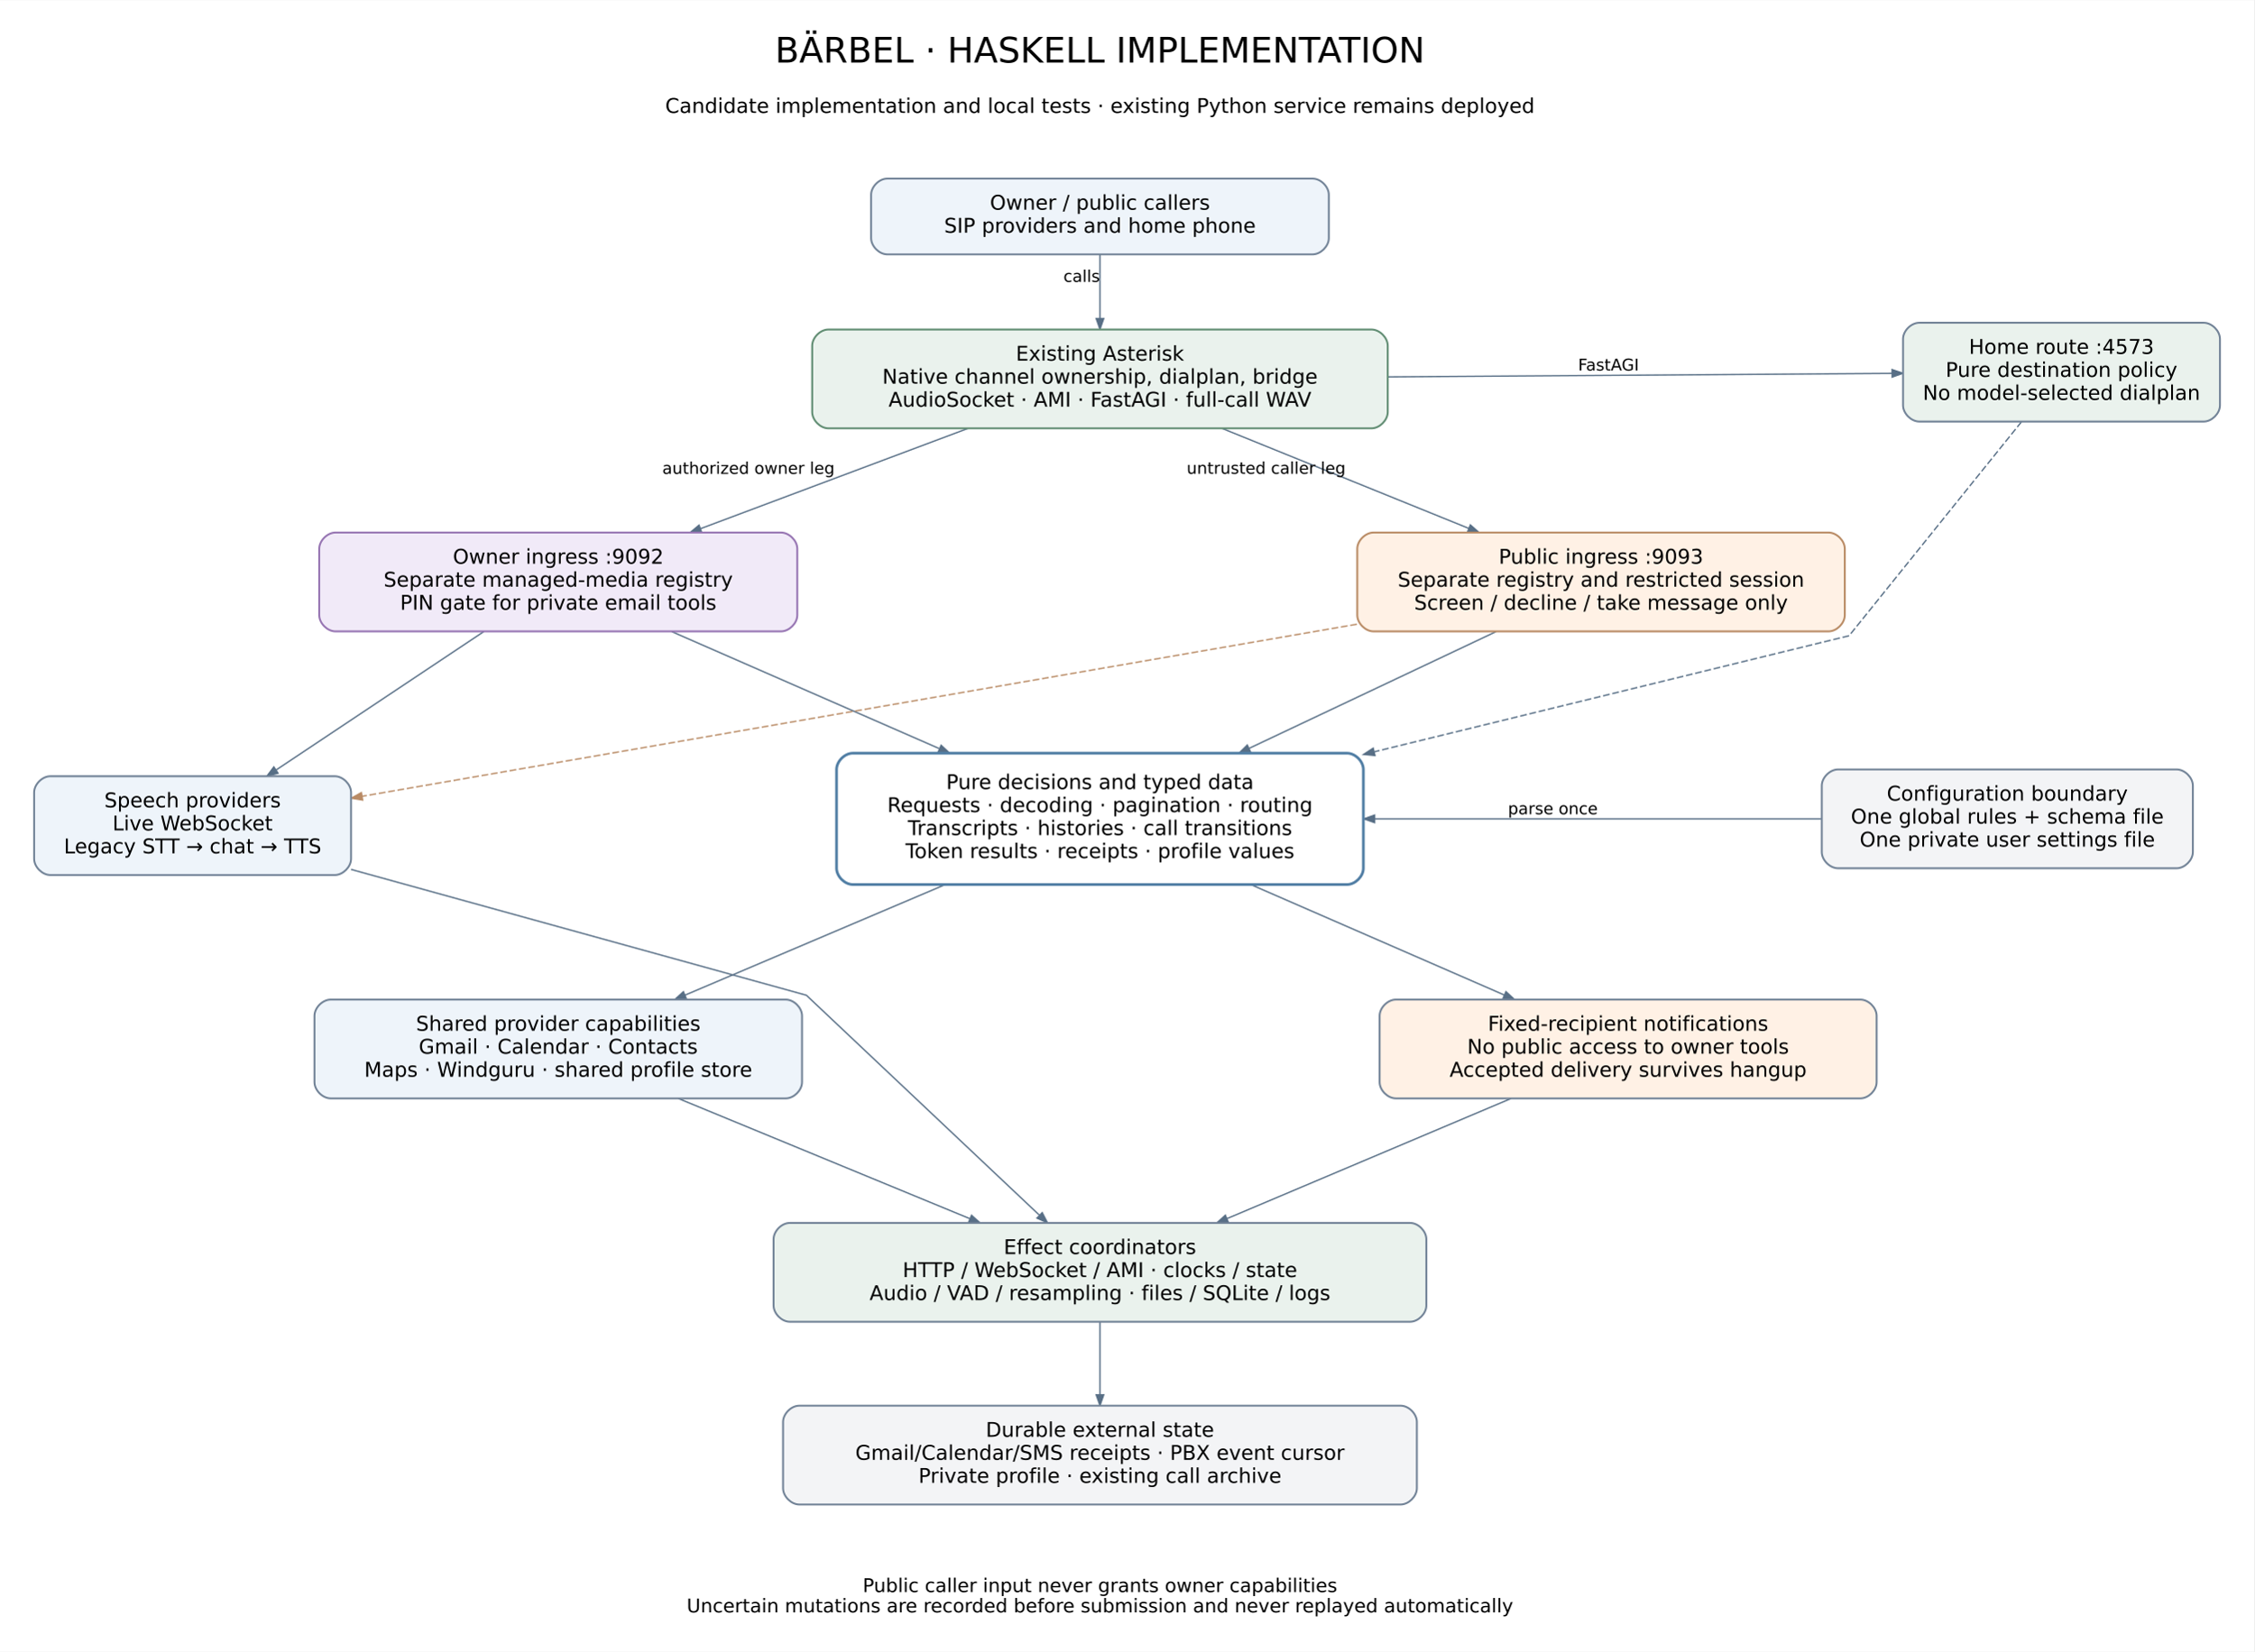
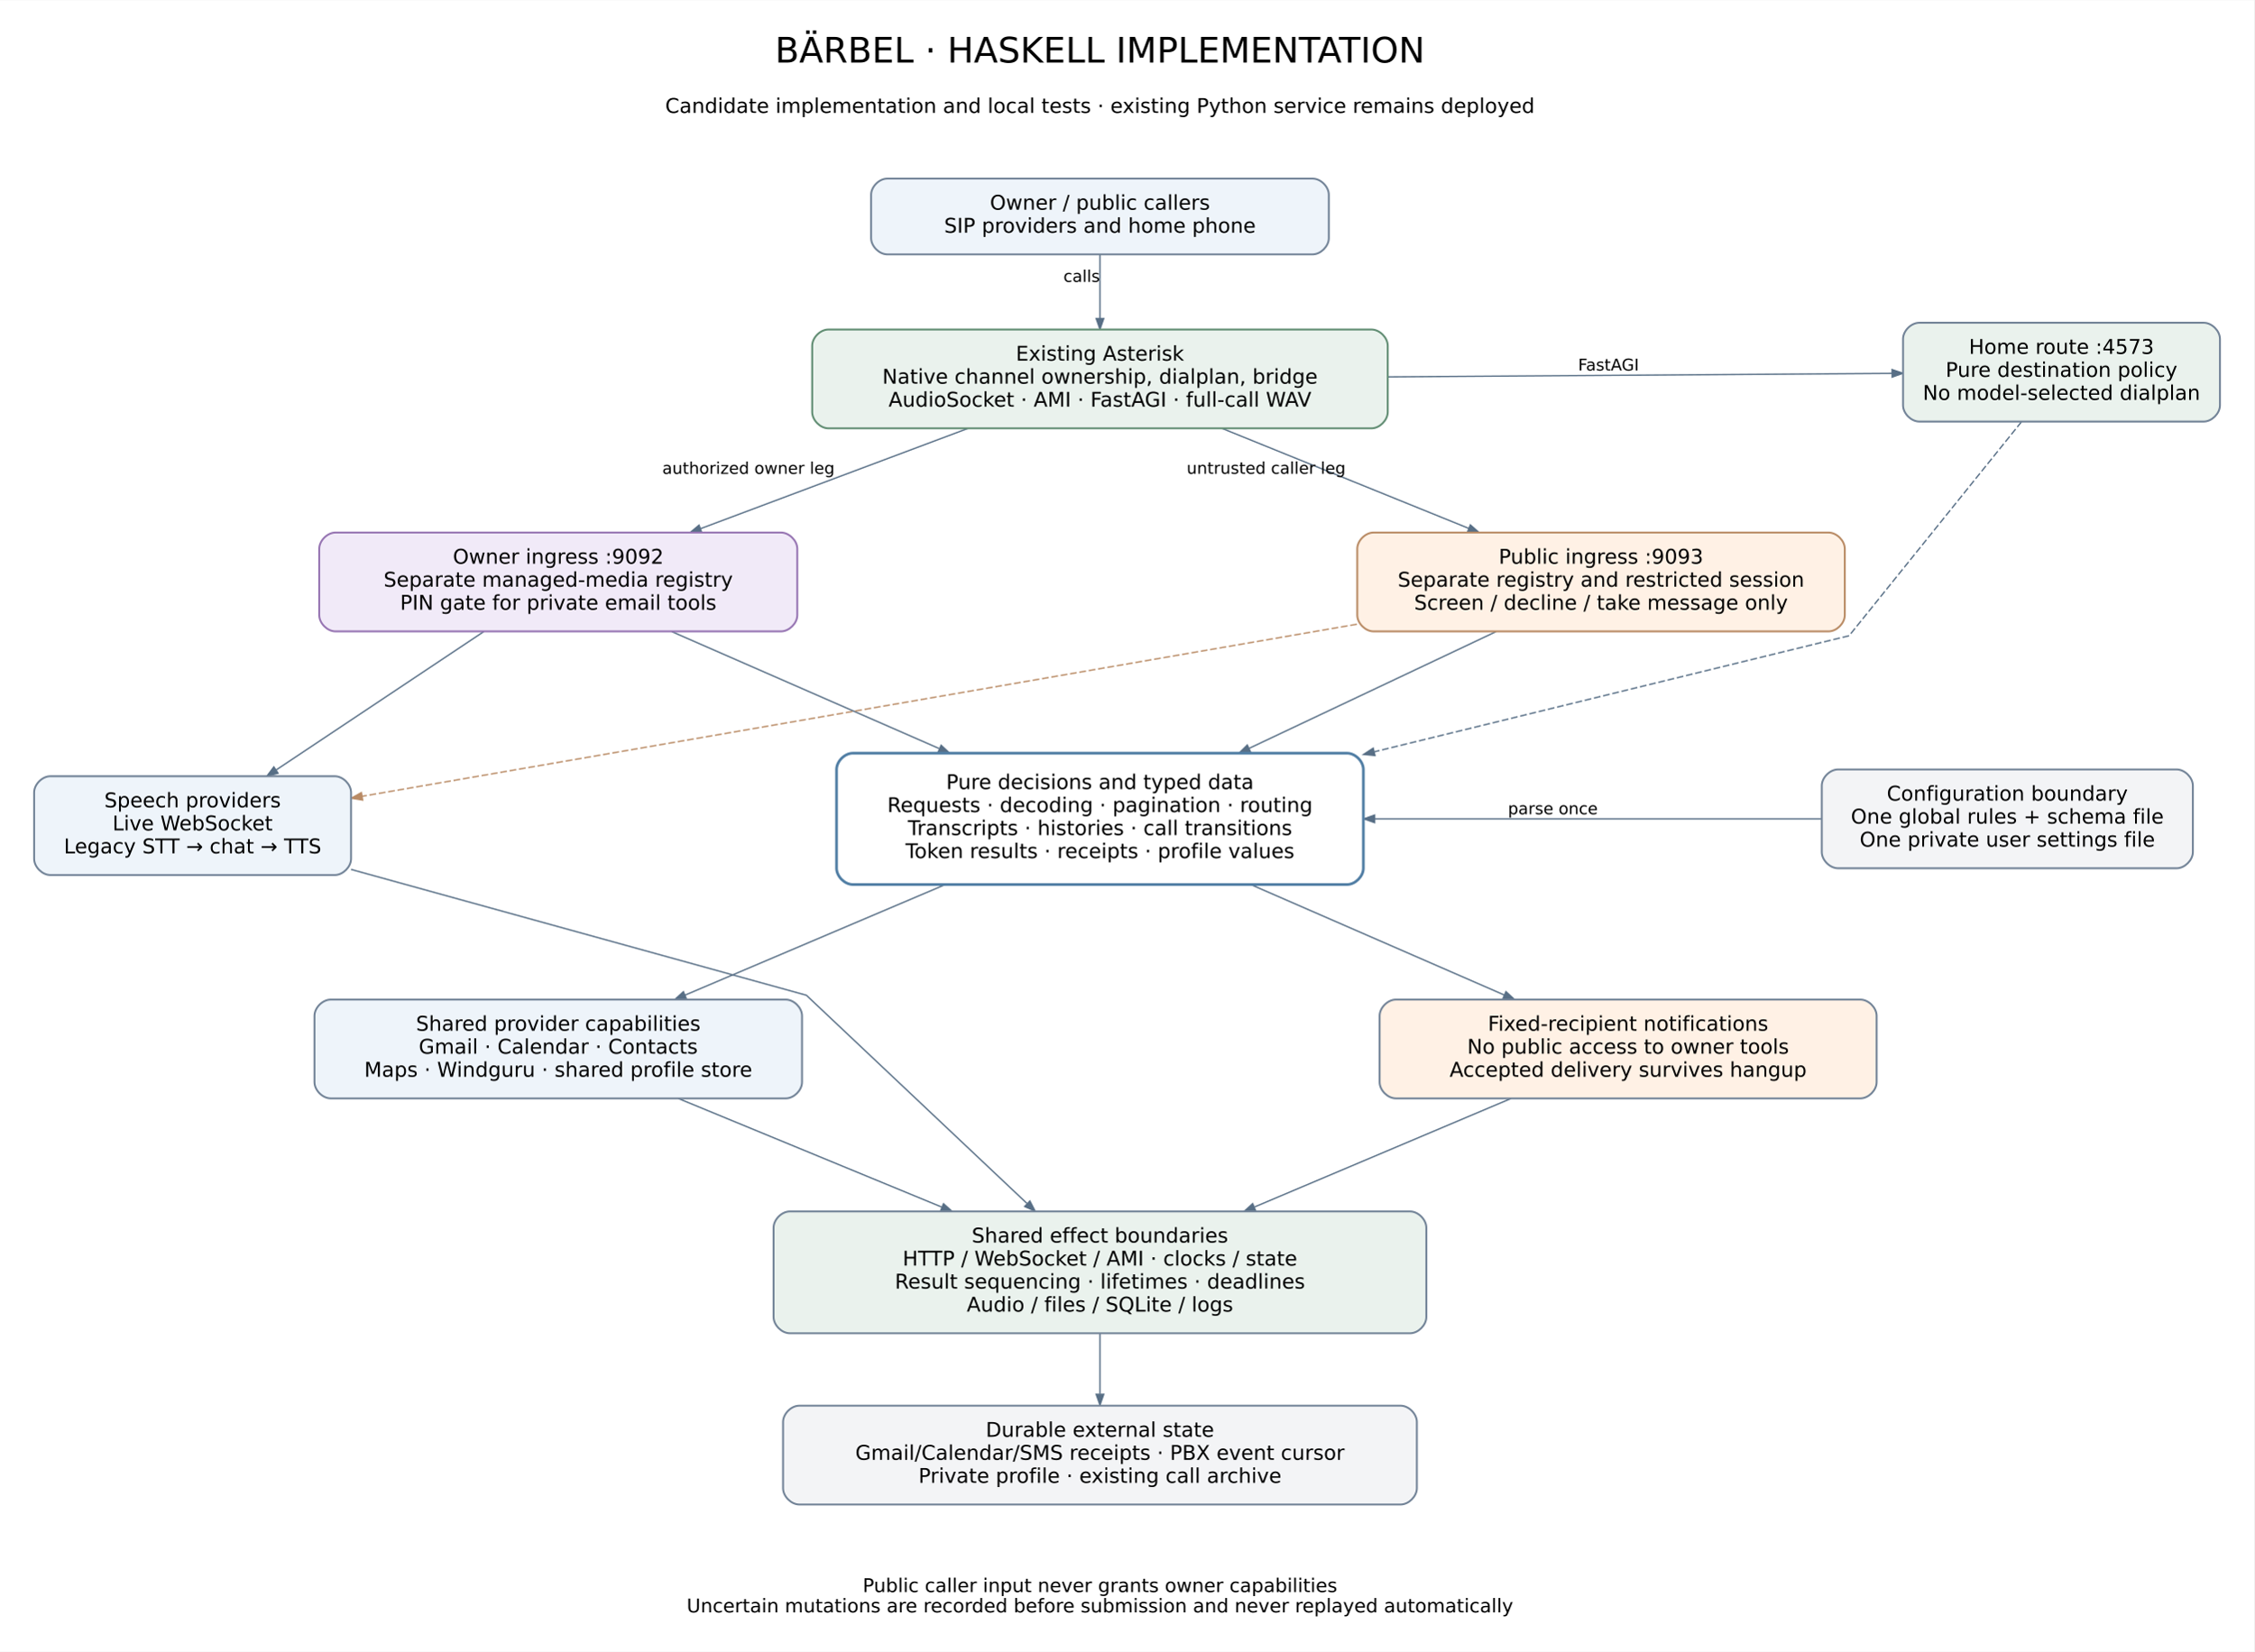
<svg xmlns="http://www.w3.org/2000/svg" width="1664pt" height="1220pt" viewBox="0.00 0.00 1664.40 1219.90">
  <g id="graph0" class="graph" transform="scale(1 1) rotate(0) translate(25.2 1194.7)">
    <polygon fill="#ffffff" stroke="transparent" points="-25.2,25.2 -25.2,-1194.7 1639.2,-1194.7 1639.2,25.2 -25.2,25.2" />
    <g id="edge1" class="edge">
      <path fill="none" stroke="#586f86" d="M787,-1006.87C787,-992.83 787,-975.51 787,-959.7" />
      <polygon fill="#586f86" stroke="#586f86" points="789.8,-959.6 787,-951.6 784.2,-959.6 789.8,-959.6" />
      <text text-anchor="middle" x="773.5" y="-986.68" font-family="DejaVu Sans" font-size="12.00">calls</text>
    </g>
    <g id="edge2" class="edge">
      <path fill="none" stroke="#586f86" d="M689.66,-878.5C629.89,-856.09 553.35,-827.38 492.19,-804.45" />
      <polygon fill="#586f86" stroke="#586f86" points="492.9,-801.72 484.43,-801.54 490.94,-806.97 492.9,-801.72" />
      <text text-anchor="middle" x="527.42" y="-844.87" font-family="DejaVu Sans" font-size="12.00">authorized owner leg</text>
    </g>
    <g id="edge3" class="edge">
      <path fill="none" stroke="#586f86" d="M877.04,-878.5C932.21,-856.13 1002.84,-827.5 1059.35,-804.59" />
      <polygon fill="#586f86" stroke="#586f86" points="1060.52,-807.14 1066.88,-801.54 1058.41,-801.95 1060.52,-807.14" />
      <text text-anchor="middle" x="909.7" y="-844.94" font-family="DejaVu Sans" font-size="12.00">untrusted caller leg</text>
    </g>
    <g id="edge4" class="edge">
      <path fill="none" stroke="#586f86" d="M999.54,-916.5C1120.86,-917.35 1268.79,-918.39 1371.66,-919.12" />
      <polygon fill="#586f86" stroke="#586f86" points="1371.89,-921.92 1379.91,-919.18 1371.93,-916.32 1371.89,-921.92" />
      <text text-anchor="middle" x="1162.6" y="-921.21" font-family="DejaVu Sans" font-size="12.00">FastAGI</text>
    </g>
    <g id="edge5" class="edge">
      <path fill="none" stroke="#586f86" d="M470.85,-728.31C528.09,-703.27 604.75,-669.74 668.24,-641.96" />
      <polygon fill="#586f86" stroke="#586f86" points="669.71,-644.37 675.92,-638.6 667.47,-639.24 669.71,-644.37" />
    </g>
    <g id="edge8" class="edge">
      <path fill="none" stroke="#586f86" d="M332.04,-728.36C287.51,-698.67 224.8,-656.86 178.58,-626.05" />
      <polygon fill="#586f86" stroke="#586f86" points="180.1,-623.7 171.89,-621.59 176.99,-628.36 180.1,-623.7" />
    </g>
    <g id="edge6" class="edge">
      <path fill="none" stroke="#586f86" d="M1079.44,-728.31C1026.6,-703.32 955.87,-669.87 897.21,-642.13" />
      <polygon fill="#586f86" stroke="#586f86" points="898.18,-639.49 889.75,-638.6 895.79,-644.55 898.18,-639.49" />
    </g>
    <g id="edge9" class="edge">
      <path fill="none" stroke="#b98b65" stroke-dasharray="5,2" d="M976.74,-733.8C766.73,-697.45 425.26,-638.35 242.25,-606.68" />
      <polygon fill="#b98b65" stroke="#b98b65" points="242.56,-603.89 234.2,-605.28 241.6,-609.41 242.56,-603.89" />
    </g>
    <g id="edge7" class="edge">
      <path fill="none" stroke="#586f86" stroke-dasharray="5,2" d="M1467.51,-883.38C1422.09,-826.98 1340.2,-725.3 1340.2,-725.3 1340.2,-725.3 1147.54,-678.18 989.62,-639.56" />
      <polygon fill="#586f86" stroke="#586f86" points="990.08,-636.79 981.65,-637.61 988.75,-642.23 990.08,-636.79" />
    </g>
    <g id="edge10" class="edge">
      <path fill="none" stroke="#586f86" d="M672.64,-541.4C611.88,-515.57 538.11,-484.22 480.76,-459.85" />
      <polygon fill="#586f86" stroke="#586f86" points="481.59,-457.16 473.14,-456.61 479.4,-462.31 481.59,-457.16" />
    </g>
    <g id="edge11" class="edge">
      <path fill="none" stroke="#586f86" d="M898.5,-541.4C957.74,-515.57 1029.67,-484.22 1085.58,-459.85" />
      <polygon fill="#586f86" stroke="#586f86" points="1086.8,-462.37 1093.02,-456.61 1084.56,-457.24 1086.8,-462.37" />
    </g>
    <g id="edge15" class="edge">
-       <path fill="none" stroke="#586f86" d="M234,-552.65C368.29,-515.52 570.2,-459.7 570.2,-459.7 570.2,-459.7 678.76,-357.2 742.24,-297.26" />
-       <polygon fill="#586f86" stroke="#586f86" points="744.35,-299.12 748.24,-291.6 740.5,-295.05 744.35,-299.12" />
+       <path fill="none" stroke="#586f86" d="M234,-552.65C368.29,-515.52 570.2,-459.7 570.2,-459.7 570.2,-459.7 668.84,-366.56 733.05,-305.94" />
+       <polygon fill="#586f86" stroke="#586f86" points="735.26,-307.7 739.15,-300.18 731.41,-303.63 735.26,-307.7" />
    </g>
    <g id="edge13" class="edge">
-       <path fill="none" stroke="#586f86" d="M475.77,-383.38C539.6,-357.05 625.59,-321.58 691.01,-294.6" />
-       <polygon fill="#586f86" stroke="#586f86" points="692.15,-297.16 698.48,-291.52 690.01,-291.98 692.15,-297.16" />
+       <path fill="none" stroke="#586f86" d="M475.77,-383.38C533.06,-359.75 608.19,-328.76 670.28,-303.15" />
+       <polygon fill="#586f86" stroke="#586f86" points="671.46,-305.69 677.79,-300.05 669.33,-300.51 671.46,-305.69" />
    </g>
    <g id="edge14" class="edge">
-       <path fill="none" stroke="#586f86" d="M1090.45,-383.38C1028.34,-357.11 944.72,-321.73 880.98,-294.76" />
-       <polygon fill="#586f86" stroke="#586f86" points="881.77,-292.05 873.31,-291.52 879.59,-297.21 881.77,-292.05" />
+       <path fill="none" stroke="#586f86" d="M1090.45,-383.38C1034.71,-359.8 961.64,-328.89 901.17,-303.3" />
+       <polygon fill="#586f86" stroke="#586f86" points="901.94,-300.59 893.48,-300.05 899.76,-305.75 901.94,-300.59" />
    </g>
    <g id="edge16" class="edge">
-       <path fill="none" stroke="#586f86" d="M787,-218.47C787,-201.96 787,-182.3 787,-164.9" />
-       <polygon fill="#586f86" stroke="#586f86" points="789.8,-164.56 787,-156.56 784.2,-164.56 789.8,-164.56" />
+       <path fill="none" stroke="#586f86" d="M787,-209.67C787,-195.33 787,-179.48 787,-165.15" />
+       <polygon fill="#586f86" stroke="#586f86" points="789.8,-164.91 787,-156.91 784.2,-164.91 789.8,-164.91" />
    </g>
    <g id="edge12" class="edge">
      <path fill="none" stroke="#586f86" d="M1319.8,-590C1224.84,-590 1096.84,-590 990.1,-590" />
      <polygon fill="#586f86" stroke="#586f86" points="989.81,-587.2 981.81,-590 989.81,-592.8 989.81,-587.2" />
      <text text-anchor="middle" x="1121.45" y="-593.4" font-family="DejaVu Sans" font-size="12.00">parse once</text>
    </g>
    <g id="node1" class="node">
      <text text-anchor="middle" x="787" y="-1148.7" font-family="DejaVu Sans" font-size="26.00">BÄRBEL · HASKELL IMPLEMENTATION</text>
    </g>
    <g id="node2" class="node">
      <text text-anchor="middle" x="787" y="-1111.5" font-family="DejaVu Sans" font-size="15.00">Candidate implementation and local tests · existing Python service remains deployed</text>
    </g>
    <g id="node3" class="node">
      <path fill="#eef4fa" stroke="#728397" stroke-width="1.4" d="M944,-1063C944,-1063 630,-1063 630,-1063 624,-1063 618,-1057 618,-1051 618,-1051 618,-1019 618,-1019 618,-1013 624,-1007 630,-1007 630,-1007 944,-1007 944,-1007 950,-1007 956,-1013 956,-1019 956,-1019 956,-1051 956,-1051 956,-1057 950,-1063 944,-1063" />
      <text text-anchor="middle" x="787" y="-1040" font-family="DejaVu Sans" font-size="15.00">Owner / public callers</text>
      <text text-anchor="middle" x="787" y="-1023" font-family="DejaVu Sans" font-size="15.00">SIP providers and home phone</text>
    </g>
    <g id="node4" class="node">
      <path fill="#eaf2ed" stroke="#618d73" stroke-width="1.4" d="M987.5,-951.5C987.5,-951.5 586.5,-951.5 586.5,-951.5 580.5,-951.5 574.5,-945.5 574.5,-939.5 574.5,-939.5 574.5,-890.5 574.5,-890.5 574.5,-884.5 580.5,-878.5 586.5,-878.5 586.5,-878.5 987.5,-878.5 987.5,-878.5 993.5,-878.5 999.5,-884.5 999.5,-890.5 999.5,-890.5 999.5,-939.5 999.5,-939.5 999.5,-945.5 993.5,-951.5 987.5,-951.5" />
      <text text-anchor="middle" x="787" y="-928.5" font-family="DejaVu Sans" font-size="15.00">Existing Asterisk</text>
      <text text-anchor="middle" x="787" y="-911.5" font-family="DejaVu Sans" font-size="15.00">Native channel ownership, dialplan, bridge</text>
      <text text-anchor="middle" x="787" y="-894.5" font-family="DejaVu Sans" font-size="15.00">AudioSocket · AMI · FastAGI · full-call WAV</text>
    </g>
    <g id="node5" class="node">
      <path fill="#f1eaf8" stroke="#9674b2" stroke-width="1.4" d="M551.5,-801.5C551.5,-801.5 222.5,-801.5 222.5,-801.5 216.5,-801.5 210.5,-795.5 210.5,-789.5 210.5,-789.5 210.5,-740.5 210.5,-740.5 210.5,-734.5 216.5,-728.5 222.5,-728.5 222.5,-728.5 551.5,-728.5 551.5,-728.5 557.5,-728.5 563.5,-734.5 563.5,-740.5 563.5,-740.5 563.5,-789.5 563.5,-789.5 563.5,-795.5 557.5,-801.5 551.5,-801.5" />
      <text text-anchor="middle" x="387" y="-778.5" font-family="DejaVu Sans" font-size="15.00">Owner ingress :9092</text>
      <text text-anchor="middle" x="387" y="-761.5" font-family="DejaVu Sans" font-size="15.00">Separate managed-media registry</text>
      <text text-anchor="middle" x="387" y="-744.5" font-family="DejaVu Sans" font-size="15.00">PIN gate for private email tools</text>
    </g>
    <g id="node6" class="node">
      <path fill="#fff1e5" stroke="#b98b65" stroke-width="1.4" d="M1325,-801.5C1325,-801.5 989,-801.5 989,-801.5 983,-801.5 977,-795.5 977,-789.5 977,-789.5 977,-740.5 977,-740.5 977,-734.5 983,-728.5 989,-728.5 989,-728.5 1325,-728.5 1325,-728.5 1331,-728.5 1337,-734.5 1337,-740.5 1337,-740.5 1337,-789.5 1337,-789.5 1337,-795.5 1331,-801.5 1325,-801.5" />
      <text text-anchor="middle" x="1157" y="-778.5" font-family="DejaVu Sans" font-size="15.00">Public ingress :9093</text>
      <text text-anchor="middle" x="1157" y="-761.5" font-family="DejaVu Sans" font-size="15.00">Separate registry and restricted session</text>
      <text text-anchor="middle" x="1157" y="-744.5" font-family="DejaVu Sans" font-size="15.00">Screen / decline / take message only</text>
    </g>
    <g id="node7" class="node">
      <path fill="#eaf2ed" stroke="#728397" stroke-width="1.4" d="M1602,-956.5C1602,-956.5 1392,-956.5 1392,-956.5 1386,-956.5 1380,-950.5 1380,-944.5 1380,-944.5 1380,-895.5 1380,-895.5 1380,-889.5 1386,-883.5 1392,-883.5 1392,-883.5 1602,-883.5 1602,-883.5 1608,-883.5 1614,-889.5 1614,-895.5 1614,-895.5 1614,-944.5 1614,-944.5 1614,-950.5 1608,-956.5 1602,-956.5" />
      <text text-anchor="middle" x="1497" y="-933.5" font-family="DejaVu Sans" font-size="15.00">Home route :4573</text>
      <text text-anchor="middle" x="1497" y="-916.5" font-family="DejaVu Sans" font-size="15.00">Pure destination policy</text>
      <text text-anchor="middle" x="1497" y="-899.5" font-family="DejaVu Sans" font-size="15.00">No model-selected dialplan</text>
    </g>
    <g id="node8" class="node">
      <path fill="#ffffff" stroke="#527fa5" stroke-width="2" d="M969.5,-638.5C969.5,-638.5 604.5,-638.5 604.5,-638.5 598.5,-638.5 592.5,-632.5 592.5,-626.5 592.5,-626.5 592.5,-553.5 592.5,-553.5 592.5,-547.5 598.5,-541.5 604.5,-541.5 604.5,-541.5 969.5,-541.5 969.5,-541.5 975.5,-541.5 981.5,-547.5 981.5,-553.5 981.5,-553.5 981.5,-626.5 981.5,-626.5 981.5,-632.5 975.5,-638.5 969.5,-638.5" />
      <text text-anchor="middle" x="787" y="-612" font-family="DejaVu Sans" font-size="15.00">Pure decisions and typed data</text>
      <text text-anchor="middle" x="787" y="-595" font-family="DejaVu Sans" font-size="15.00">Requests · decoding · pagination · routing</text>
      <text text-anchor="middle" x="787" y="-578" font-family="DejaVu Sans" font-size="15.00">Transcripts · histories · call transitions</text>
      <text text-anchor="middle" x="787" y="-561" font-family="DejaVu Sans" font-size="15.00">Token results · receipts · profile values</text>
    </g>
    <g id="node9" class="node">
      <path fill="#eef4fa" stroke="#728397" stroke-width="1.4" d="M222,-621.5C222,-621.5 12,-621.5 12,-621.5 6,-621.5 0,-615.5 0,-609.5 0,-609.5 0,-560.5 0,-560.5 0,-554.5 6,-548.5 12,-548.5 12,-548.5 222,-548.5 222,-548.5 228,-548.5 234,-554.5 234,-560.5 234,-560.5 234,-609.5 234,-609.5 234,-615.5 228,-621.5 222,-621.5" />
      <text text-anchor="middle" x="117" y="-598.5" font-family="DejaVu Sans" font-size="15.00">Speech providers</text>
      <text text-anchor="middle" x="117" y="-581.5" font-family="DejaVu Sans" font-size="15.00">Live WebSocket</text>
      <text text-anchor="middle" x="117" y="-564.5" font-family="DejaVu Sans" font-size="15.00">Legacy STT → chat → TTS</text>
    </g>
    <g id="node10" class="node">
      <path fill="#eef4fa" stroke="#728397" stroke-width="1.4" d="M555,-456.5C555,-456.5 219,-456.5 219,-456.5 213,-456.5 207,-450.5 207,-444.5 207,-444.5 207,-395.5 207,-395.5 207,-389.5 213,-383.5 219,-383.5 219,-383.5 555,-383.5 555,-383.5 561,-383.5 567,-389.5 567,-395.5 567,-395.5 567,-444.5 567,-444.5 567,-450.5 561,-456.5 555,-456.5" />
      <text text-anchor="middle" x="387" y="-433.5" font-family="DejaVu Sans" font-size="15.00">Shared provider capabilities</text>
      <text text-anchor="middle" x="387" y="-416.5" font-family="DejaVu Sans" font-size="15.00">Gmail · Calendar · Contacts</text>
      <text text-anchor="middle" x="387" y="-399.5" font-family="DejaVu Sans" font-size="15.00">Maps · Windguru · shared profile store</text>
    </g>
    <g id="node11" class="node">
      <path fill="#fff1e5" stroke="#728397" stroke-width="1.4" d="M1348.5,-456.5C1348.5,-456.5 1005.5,-456.5 1005.5,-456.5 999.5,-456.5 993.5,-450.5 993.5,-444.5 993.5,-444.5 993.5,-395.5 993.5,-395.5 993.5,-389.5 999.5,-383.5 1005.5,-383.5 1005.5,-383.5 1348.5,-383.5 1348.5,-383.5 1354.5,-383.5 1360.5,-389.5 1360.5,-395.5 1360.5,-395.5 1360.5,-444.5 1360.5,-444.5 1360.5,-450.5 1354.5,-456.5 1348.5,-456.5" />
      <text text-anchor="middle" x="1177" y="-433.5" font-family="DejaVu Sans" font-size="15.00">Fixed-recipient notifications</text>
      <text text-anchor="middle" x="1177" y="-416.5" font-family="DejaVu Sans" font-size="15.00">No public access to owner tools</text>
      <text text-anchor="middle" x="1177" y="-399.5" font-family="DejaVu Sans" font-size="15.00">Accepted delivery survives hangup</text>
    </g>
    <g id="node12" class="node">
-       <path fill="#eaf2ed" stroke="#728397" stroke-width="1.4" d="M1016,-291.5C1016,-291.5 558,-291.5 558,-291.5 552,-291.5 546,-285.5 546,-279.5 546,-279.5 546,-230.5 546,-230.5 546,-224.5 552,-218.5 558,-218.5 558,-218.5 1016,-218.5 1016,-218.5 1022,-218.5 1028,-224.5 1028,-230.5 1028,-230.5 1028,-279.5 1028,-279.5 1028,-285.5 1022,-291.5 1016,-291.5" />
-       <text text-anchor="middle" x="787" y="-268.5" font-family="DejaVu Sans" font-size="15.00">Effect coordinators</text>
-       <text text-anchor="middle" x="787" y="-251.5" font-family="DejaVu Sans" font-size="15.00">HTTP / WebSocket / AMI · clocks / state</text>
-       <text text-anchor="middle" x="787" y="-234.5" font-family="DejaVu Sans" font-size="15.00">Audio / VAD / resampling · files / SQLite / logs</text>
+       <path fill="#eaf2ed" stroke="#728397" stroke-width="1.4" d="M1016,-300C1016,-300 558,-300 558,-300 552,-300 546,-294 546,-288 546,-288 546,-222 546,-222 546,-216 552,-210 558,-210 558,-210 1016,-210 1016,-210 1022,-210 1028,-216 1028,-222 1028,-222 1028,-288 1028,-288 1028,-294 1022,-300 1016,-300" />
+       <text text-anchor="middle" x="787" y="-277" font-family="DejaVu Sans" font-size="15.00">Shared effect boundaries</text>
+       <text text-anchor="middle" x="787" y="-260" font-family="DejaVu Sans" font-size="15.00">HTTP / WebSocket / AMI · clocks / state</text>
+       <text text-anchor="middle" x="787" y="-243" font-family="DejaVu Sans" font-size="15.00">Result sequencing · lifetimes · deadlines</text>
+       <text text-anchor="middle" x="787" y="-226" font-family="DejaVu Sans" font-size="15.00">Audio / files / SQLite / logs</text>
    </g>
    <g id="node13" class="node">
      <path fill="#f3f4f6" stroke="#728397" stroke-width="1.4" d="M1009,-156.5C1009,-156.5 565,-156.5 565,-156.5 559,-156.5 553,-150.5 553,-144.5 553,-144.5 553,-95.5 553,-95.5 553,-89.5 559,-83.5 565,-83.5 565,-83.5 1009,-83.5 1009,-83.5 1015,-83.5 1021,-89.5 1021,-95.5 1021,-95.5 1021,-144.5 1021,-144.5 1021,-150.5 1015,-156.5 1009,-156.5" />
      <text text-anchor="middle" x="787" y="-133.5" font-family="DejaVu Sans" font-size="15.00">Durable external state</text>
      <text text-anchor="middle" x="787" y="-116.5" font-family="DejaVu Sans" font-size="15.00">Gmail/Calendar/SMS receipts · PBX event cursor</text>
      <text text-anchor="middle" x="787" y="-99.5" font-family="DejaVu Sans" font-size="15.00">Private profile · existing call archive</text>
    </g>
    <g id="node14" class="node">
      <path fill="#f3f4f6" stroke="#728397" stroke-width="1.4" d="M1582,-626.5C1582,-626.5 1332,-626.5 1332,-626.5 1326,-626.5 1320,-620.5 1320,-614.5 1320,-614.5 1320,-565.5 1320,-565.5 1320,-559.5 1326,-553.5 1332,-553.5 1332,-553.5 1582,-553.5 1582,-553.5 1588,-553.5 1594,-559.5 1594,-565.5 1594,-565.5 1594,-614.5 1594,-614.5 1594,-620.5 1588,-626.5 1582,-626.5" />
      <text text-anchor="middle" x="1457" y="-603.5" font-family="DejaVu Sans" font-size="15.00">Configuration boundary</text>
      <text text-anchor="middle" x="1457" y="-586.5" font-family="DejaVu Sans" font-size="15.00">One global rules + schema file</text>
      <text text-anchor="middle" x="1457" y="-569.5" font-family="DejaVu Sans" font-size="15.00">One private user settings file</text>
    </g>
    <g id="node15" class="node">
      <text text-anchor="middle" x="787" y="-18.8" font-family="DejaVu Sans" font-size="14.00">Public caller input never grants owner capabilities</text>
      <text text-anchor="middle" x="787" y="-3.8" font-family="DejaVu Sans" font-size="14.00">Uncertain mutations are recorded before submission and never replayed automatically</text>
    </g>
  </g>
</svg>
